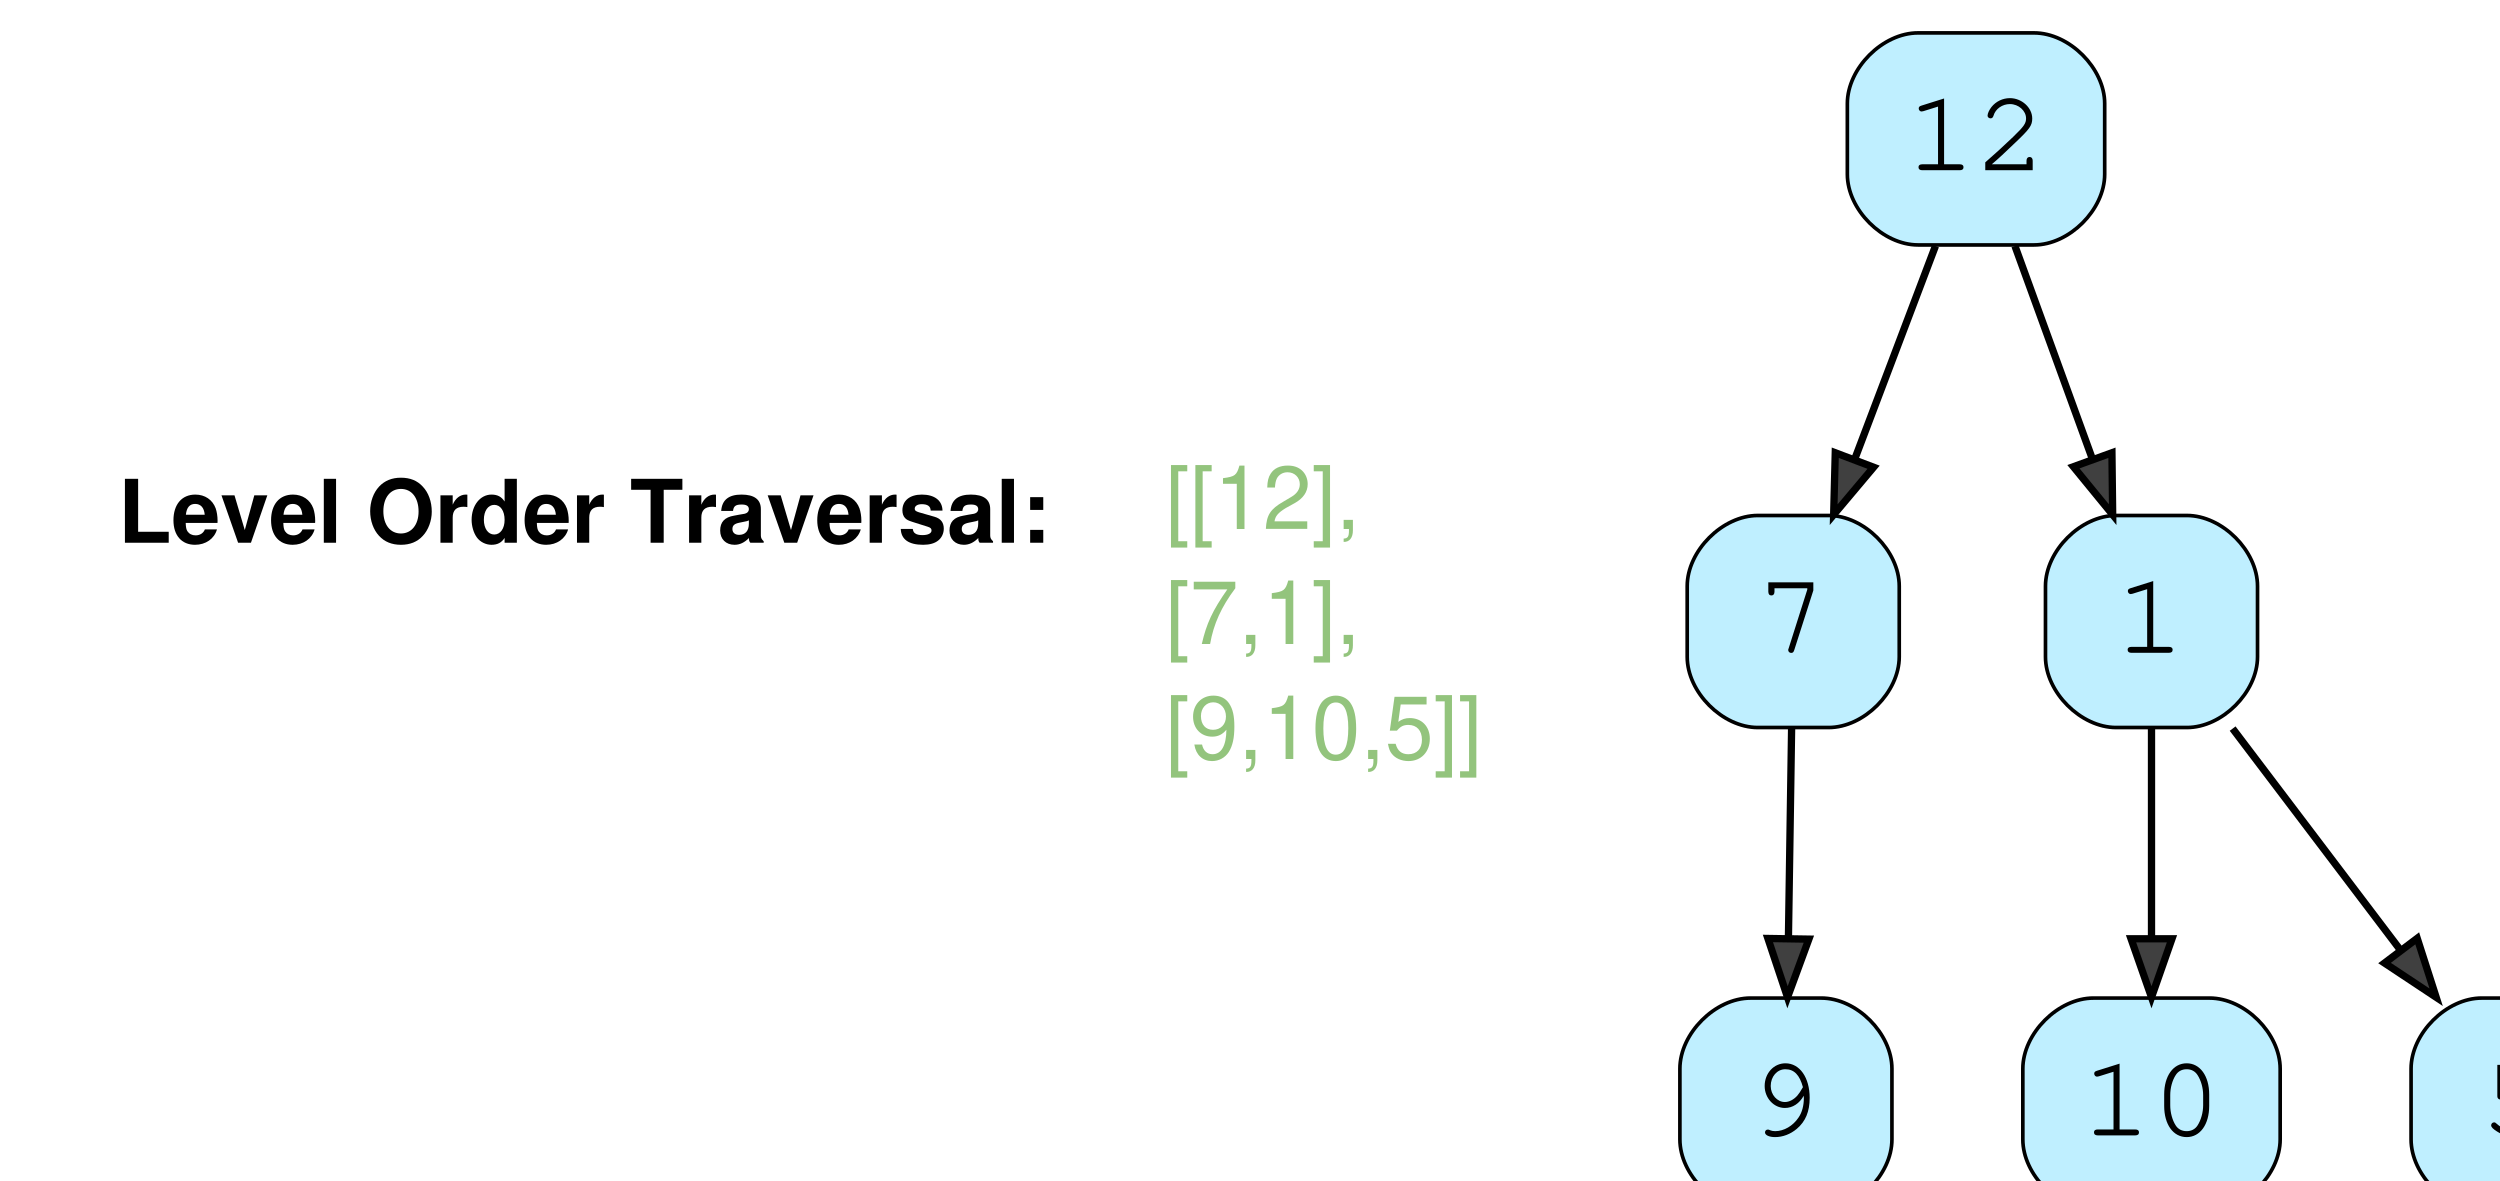
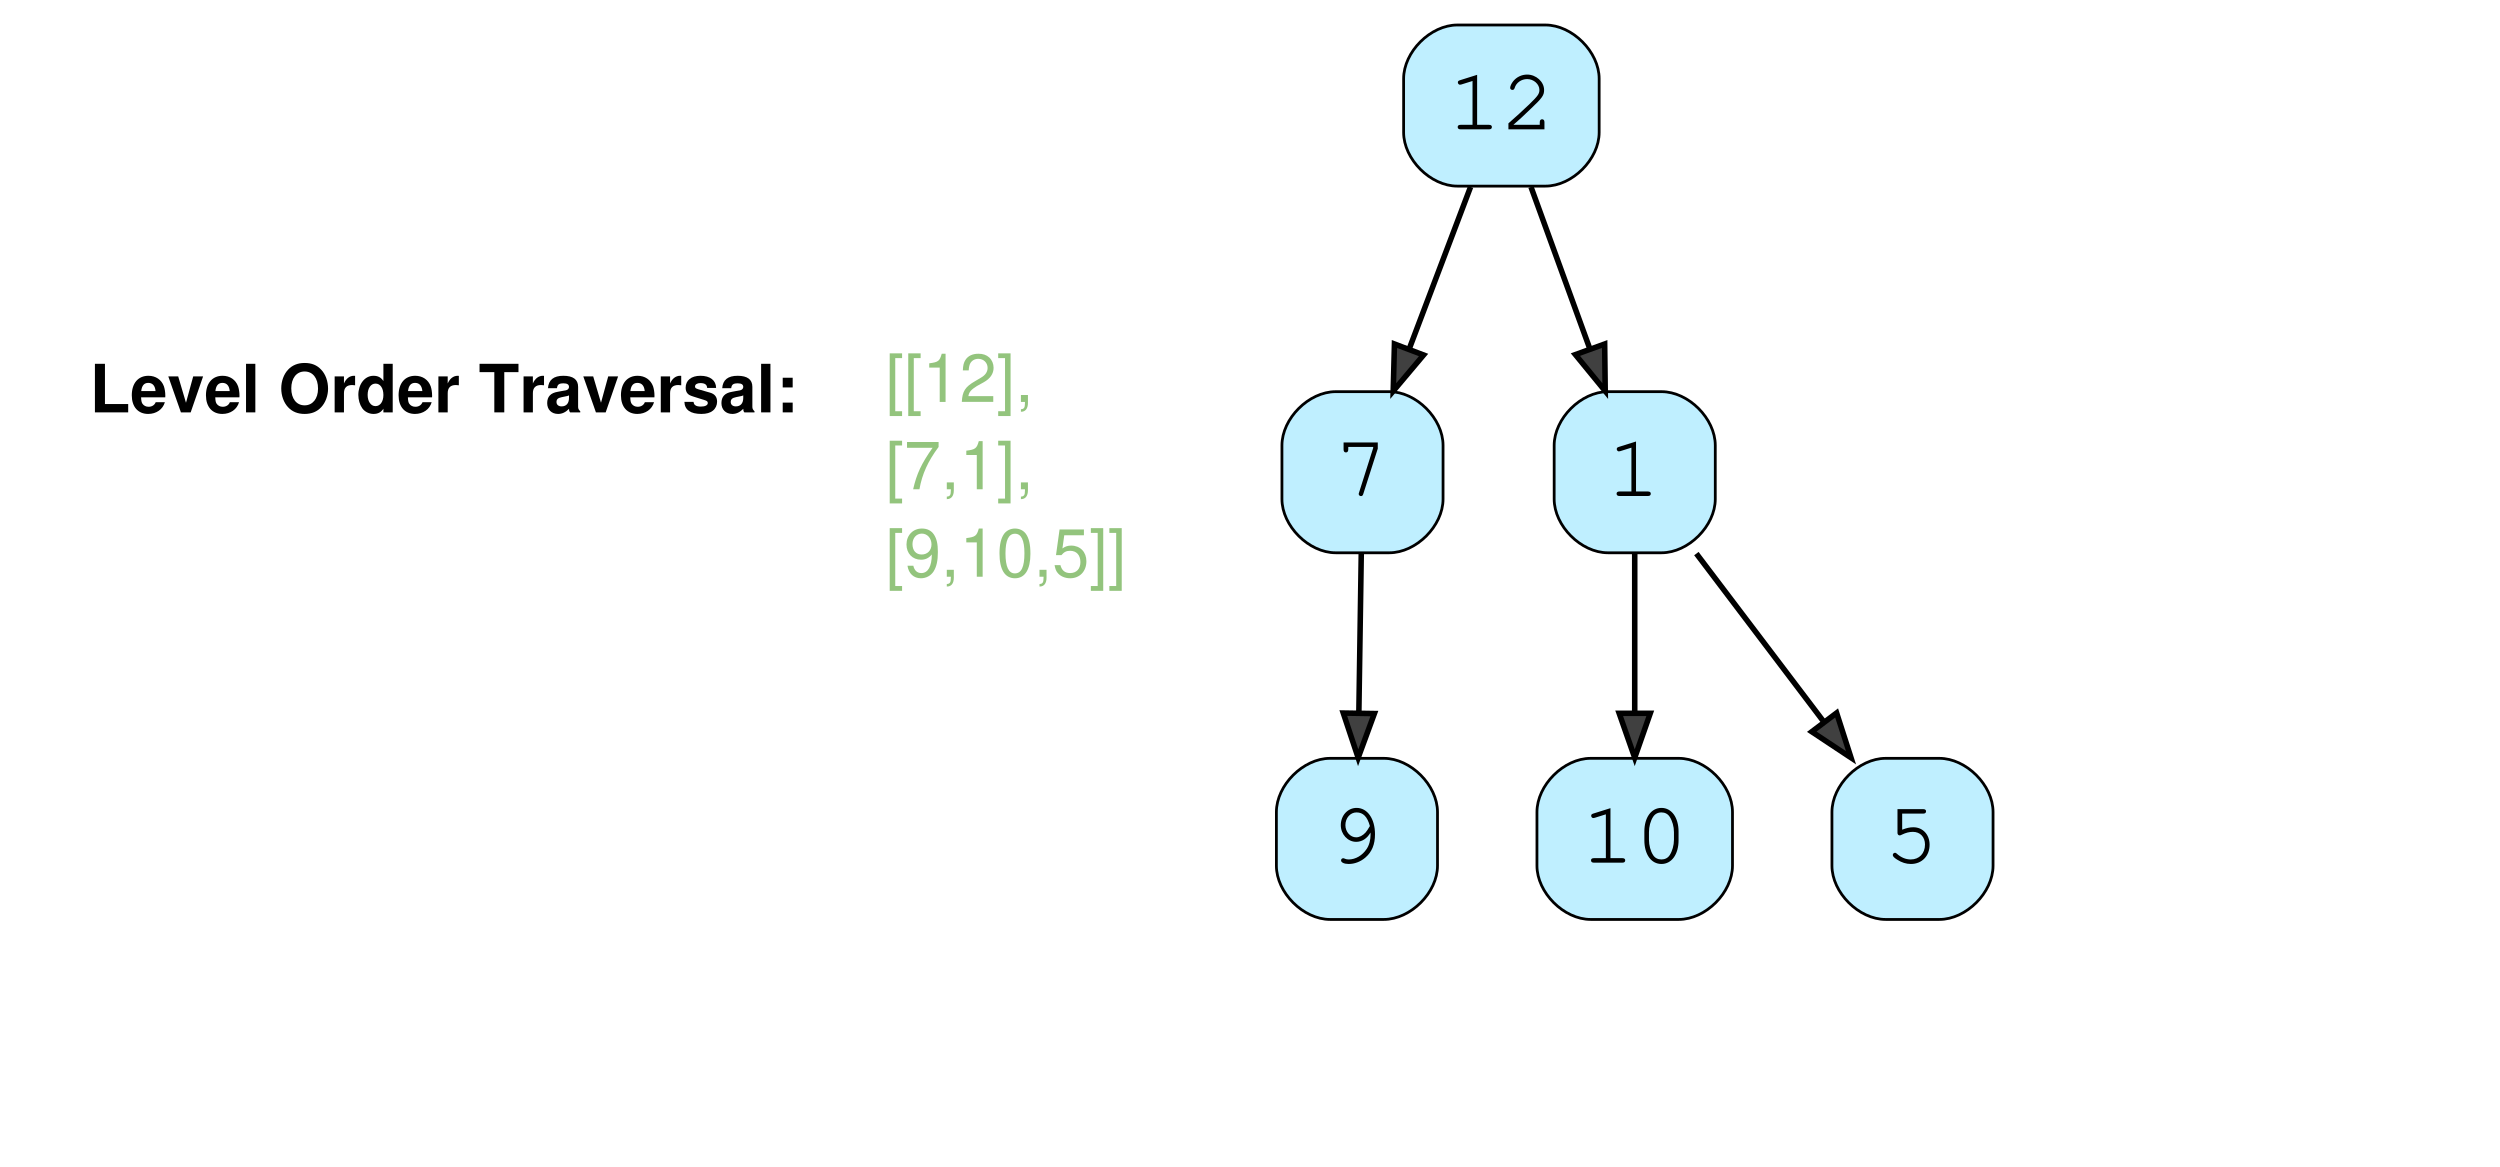
- <svg xmlns="http://www.w3.org/2000/svg" version="1.1" width="600" height="280" viewbox="0 0 600 280" xml:space="preserve" style="width:100%;height:auto">
+ <svg xmlns="http://www.w3.org/2000/svg" version="1.1" width="600" height="280" viewBox="0 0 600 280" xml:space="preserve" style="width:100%;height:auto;background:#fff">
  <defs />
  <g style="stroke:none;stroke-width:1;stroke-dasharray:none;stroke-linecap:butt;stroke-linejoin:miter;stroke-miterlimit:10;fill:none;fill-rule:nonzero;opacity:1" transform="translate(301 0)">
    <path d="M 32.568 -132.5 C 32.568 -132.5 48.432 -132.5 48.432 -132.5 C 53.265 -132.5 58.098 -137.333 58.098 -142.167 C 58.098 -142.167 58.098 -151.833 58.098 -151.833 C 58.098 -156.667 53.265 -161.5 48.432 -161.5 C 48.432 -161.5 32.568 -161.5 32.568 -161.5 C 27.735 -161.5 22.902 -156.667 22.902 -151.833 C 22.902 -151.833 22.902 -142.167 22.902 -142.167 C 22.902 -137.333 27.735 -132.5 32.568 -132.5" style="stroke:#000000;stroke-width:0.5;stroke-dasharray:none;stroke-linecap:butt;stroke-linejoin:miter;stroke-miterlimit:10;fill:#bfefff;fill-rule:nonzero;opacity:1" transform=" matrix(1.333333 0 0 1.333333 5.333333 221.3333) " stroke-linecap="round" />
    <g transform=" matrix(1.333333 0 0 1.333333 5.333333 221.3333) ">
      <text font-family="Courier,monospace" font-size="16" font-weight="normal" style="stroke:none;stroke-width:1;stroke-dasharray:none;stroke-linecap:butt;stroke-linejoin:miter;stroke-miterlimit:10;fill:#000000;fill-rule:nonzero;opacity:1">
        <tspan x="30.9" y="-142.72" fill="#000000">12</tspan>
      </text>
    </g>
    <path d="M 10.667 -66.5 C 10.667 -66.5 20.333 -66.5 20.333 -66.5 C 25.167 -66.5 30 -71.333 30 -76.167 C 30 -76.167 30 -85.833 30 -85.833 C 30 -90.667 25.167 -95.5 20.333 -95.5 C 20.333 -95.5 10.667 -95.5 10.667 -95.5 C 5.833 -95.5 1 -90.667 1 -85.833 C 1 -85.833 1 -76.167 1 -76.167 C 1 -71.333 5.833 -66.5 10.667 -66.5" style="stroke:#000000;stroke-width:0.5;stroke-dasharray:none;stroke-linecap:butt;stroke-linejoin:miter;stroke-miterlimit:10;fill:#bfefff;fill-rule:nonzero;opacity:1" transform=" matrix(1.333333 0 0 1.333333 5.333333 221.3333) " stroke-linecap="round" />
    <g transform=" matrix(1.333333 0 0 1.333333 5.333333 221.3333) ">
      <text font-family="Courier,monospace" font-size="16" font-weight="normal" style="stroke:none;stroke-width:1;stroke-dasharray:none;stroke-linecap:butt;stroke-linejoin:miter;stroke-miterlimit:10;fill:#000000;fill-rule:nonzero;opacity:1">
        <tspan x="10.5" y="-76.72" fill="#000000">7</tspan>
      </text>
    </g>
    <path d="M 34.952 -132.352 C 31.715 -123.808 27.567 -112.856 23.933 -103.263" style="stroke:#000000;stroke-width:1;stroke-dasharray:none;stroke-linecap:butt;stroke-linejoin:miter;stroke-miterlimit:10;fill:none;fill-rule:nonzero;opacity:1" transform=" matrix(1.333333 0 0 1.333333 5.333333 221.3333) " stroke-linecap="round" />
    <polygon points="26.49,-102.1 21.03,-95.61 21.25,-104.08 26.49,-102.1 " style="stroke:#000000;stroke-width:1;stroke-dasharray:none;stroke-linecap:butt;stroke-linejoin:miter;stroke-miterlimit:10;fill:#404040;fill-rule:nonzero;opacity:1" transform="  matrix(1.333333 0 0 1.333333 5.333333 221.3333) " />
    <path d="M 59.667 -66.5 C 59.667 -66.5 69.333 -66.5 69.333 -66.5 C 74.167 -66.5 79 -71.333 79 -76.167 C 79 -76.167 79 -85.833 79 -85.833 C 79 -90.667 74.167 -95.5 69.333 -95.5 C 69.333 -95.5 59.667 -95.5 59.667 -95.5 C 54.833 -95.5 50 -90.667 50 -85.833 C 50 -85.833 50 -76.167 50 -76.167 C 50 -71.333 54.833 -66.5 59.667 -66.5" style="stroke:#000000;stroke-width:0.5;stroke-dasharray:none;stroke-linecap:butt;stroke-linejoin:miter;stroke-miterlimit:10;fill:#bfefff;fill-rule:nonzero;opacity:1" transform=" matrix(1.333333 0 0 1.333333 5.333333 221.3333) " stroke-linecap="round" />
    <g transform=" matrix(1.333333 0 0 1.333333 5.333333 221.3333) ">
      <text font-family="Courier,monospace" font-size="16" font-weight="normal" style="stroke:none;stroke-width:1;stroke-dasharray:none;stroke-linecap:butt;stroke-linejoin:miter;stroke-miterlimit:10;fill:#000000;fill-rule:nonzero;opacity:1">
        <tspan x="59.5" y="-76.72" fill="#000000">1</tspan>
      </text>
    </g>
    <path d="M 45.826 -132.352 C 48.934 -123.808 52.916 -112.856 56.404 -103.263" style="stroke:#000000;stroke-width:1;stroke-dasharray:none;stroke-linecap:butt;stroke-linejoin:miter;stroke-miterlimit:10;fill:none;fill-rule:nonzero;opacity:1" transform=" matrix(1.333333 0 0 1.333333 5.333333 221.3333) " stroke-linecap="round" />
    <polygon points="59.09,-104.08 59.19,-95.61 53.82,-102.17 59.09,-104.08 " style="stroke:#000000;stroke-width:1;stroke-dasharray:none;stroke-linecap:butt;stroke-linejoin:miter;stroke-miterlimit:10;fill:#404040;fill-rule:nonzero;opacity:1" transform="  matrix(1.333333 0 0 1.333333 5.333333 221.3333) " />
    <path d="M 9.667 -0.5 C 9.667 -0.5 19.333 -0.5 19.333 -0.5 C 24.167 -0.5 29 -5.333 29 -10.167 C 29 -10.167 29 -19.833 29 -19.833 C 29 -24.667 24.167 -29.5 19.333 -29.5 C 19.333 -29.5 9.667 -29.5 9.667 -29.5 C 4.833 -29.5 0 -24.667 0 -19.833 C 0 -19.833 0 -10.167 0 -10.167 C 0 -5.333 4.833 -0.5 9.667 -0.5" style="stroke:#000000;stroke-width:0.5;stroke-dasharray:none;stroke-linecap:butt;stroke-linejoin:miter;stroke-miterlimit:10;fill:#bfefff;fill-rule:nonzero;opacity:1" transform=" matrix(1.333333 0 0 1.333333 5.333333 221.3333) " stroke-linecap="round" />
    <g transform=" matrix(1.333333 0 0 1.333333 5.333333 221.3333) ">
      <text font-family="Courier,monospace" font-size="16" font-weight="normal" style="stroke:none;stroke-width:1;stroke-dasharray:none;stroke-linecap:butt;stroke-linejoin:miter;stroke-miterlimit:10;fill:#000000;fill-rule:nonzero;opacity:1">
        <tspan x="9.5" y="-10.72" fill="#000000">9</tspan>
      </text>
    </g>
    <path d="M 15.278 -66.353 C 15.151 -57.979 14.989 -47.293 14.846 -37.84" style="stroke:#000000;stroke-width:1;stroke-dasharray:none;stroke-linecap:butt;stroke-linejoin:miter;stroke-miterlimit:10;fill:none;fill-rule:nonzero;opacity:1" transform=" matrix(1.333333 0 0 1.333333 5.333333 221.3333) " stroke-linecap="round" />
    <polygon points="17.64,-37.56 14.72,-29.61 12.04,-37.65 17.64,-37.56 " style="stroke:#000000;stroke-width:1;stroke-dasharray:none;stroke-linecap:butt;stroke-linejoin:miter;stroke-miterlimit:10;fill:#404040;fill-rule:nonzero;opacity:1" transform="  matrix(1.333333 0 0 1.333333 5.333333 221.3333) " />
    <path d="M 56.568 -0.5 C 56.568 -0.5 72.432 -0.5 72.432 -0.5 C 77.265 -0.5 82.098 -5.333 82.098 -10.167 C 82.098 -10.167 82.098 -19.833 82.098 -19.833 C 82.098 -24.667 77.265 -29.5 72.432 -29.5 C 72.432 -29.5 56.568 -29.5 56.568 -29.5 C 51.735 -29.5 46.902 -24.667 46.902 -19.833 C 46.902 -19.833 46.902 -10.167 46.902 -10.167 C 46.902 -5.333 51.735 -0.5 56.568 -0.5" style="stroke:#000000;stroke-width:0.5;stroke-dasharray:none;stroke-linecap:butt;stroke-linejoin:miter;stroke-miterlimit:10;fill:#bfefff;fill-rule:nonzero;opacity:1" transform=" matrix(1.333333 0 0 1.333333 5.333333 221.3333) " stroke-linecap="round" />
    <g transform=" matrix(1.333333 0 0 1.333333 5.333333 221.3333) ">
      <text font-family="Courier,monospace" font-size="16" font-weight="normal" style="stroke:none;stroke-width:1;stroke-dasharray:none;stroke-linecap:butt;stroke-linejoin:miter;stroke-miterlimit:10;fill:#000000;fill-rule:nonzero;opacity:1">
        <tspan x="54.9" y="-10.72" fill="#000000">10</tspan>
      </text>
    </g>
    <path d="M 64.5 -66.353 C 64.5 -57.979 64.5 -47.293 64.5 -37.84" style="stroke:#000000;stroke-width:1;stroke-dasharray:none;stroke-linecap:butt;stroke-linejoin:miter;stroke-miterlimit:10;fill:none;fill-rule:nonzero;opacity:1" transform=" matrix(1.333333 0 0 1.333333 5.333333 221.3333) " stroke-linecap="round" />
    <polygon points="67.3,-37.61 64.5,-29.61 61.7,-37.61 67.3,-37.61 " style="stroke:#000000;stroke-width:1;stroke-dasharray:none;stroke-linecap:butt;stroke-linejoin:miter;stroke-miterlimit:10;fill:#404040;fill-rule:nonzero;opacity:1" transform="  matrix(1.333333 0 0 1.333333 5.333333 221.3333) " />
    <path d="M 109.667 -0.5 C 109.667 -0.5 119.333 -0.5 119.333 -0.5 C 124.167 -0.5 129 -5.333 129 -10.167 C 129 -10.167 129 -19.833 129 -19.833 C 129 -24.667 124.167 -29.5 119.333 -29.5 C 119.333 -29.5 109.667 -29.5 109.667 -29.5 C 104.833 -29.5 100 -24.667 100 -19.833 C 100 -19.833 100 -10.167 100 -10.167 C 100 -5.333 104.833 -0.5 109.667 -0.5" style="stroke:#000000;stroke-width:0.5;stroke-dasharray:none;stroke-linecap:butt;stroke-linejoin:miter;stroke-miterlimit:10;fill:#bfefff;fill-rule:nonzero;opacity:1" transform=" matrix(1.333333 0 0 1.333333 5.333333 221.3333) " stroke-linecap="round" />
    <g transform=" matrix(1.333333 0 0 1.333333 5.333333 221.3333) ">
      <text font-family="Courier,monospace" font-size="16" font-weight="normal" style="stroke:none;stroke-width:1;stroke-dasharray:none;stroke-linecap:butt;stroke-linejoin:miter;stroke-miterlimit:10;fill:#000000;fill-rule:nonzero;opacity:1">
        <tspan x="109.5" y="-10.72" fill="#000000">5</tspan>
      </text>
    </g>
    <path d="M 75.597 -66.353 C 82.329 -57.466 91.034 -45.976 98.501 -36.118" style="stroke:#000000;stroke-width:1;stroke-dasharray:none;stroke-linecap:butt;stroke-linejoin:miter;stroke-miterlimit:10;fill:none;fill-rule:nonzero;opacity:1" transform=" matrix(1.333333 0 0 1.333333 5.333333 221.3333) " stroke-linecap="round" />
    <polygon points="100.84,-37.67 103.43,-29.61 96.37,-34.29 100.84,-37.67 " style="stroke:#000000;stroke-width:1;stroke-dasharray:none;stroke-linecap:butt;stroke-linejoin:miter;stroke-miterlimit:10;fill:#404040;fill-rule:nonzero;opacity:1" transform="  matrix(1.333333 0 0 1.333333 5.333333 221.3333) " />
  </g>
  <g transform="translate(106.43 95.38)">
    <text font-family="helvetica" font-size="16" font-weight="normal" style="stroke:none;stroke-width:1;stroke-dasharray:none;stroke-linecap:butt;stroke-linejoin:miter;stroke-miterlimit:10;fill:#000000;fill-rule:nonzero;opacity:1">
      <tspan x="-84.93" y="3.59" font-family="helvetica" font-size="16" font-weight="bold" style="stroke:none;stroke-width:0;stroke-dasharray:none;stroke-linecap:butt;stroke-linejoin:miter;stroke-miterlimit:4;fill:#000000;opacity:1">L</tspan>
      <tspan x="-75.16" y="3.59" font-family="helvetica" font-size="16" font-weight="bold" style="stroke:none;stroke-width:0;stroke-dasharray:none;stroke-linecap:butt;stroke-linejoin:miter;stroke-miterlimit:4;fill:#000000;opacity:1">e</tspan>
      <tspan x="-66.26" y="3.59" font-family="helvetica" font-size="16" font-weight="bold" style="stroke:none;stroke-width:0;stroke-dasharray:none;stroke-linecap:butt;stroke-linejoin:miter;stroke-miterlimit:4;fill:#000000;opacity:1">v</tspan>
      <tspan x="-57.36" y="3.59" font-family="helvetica" font-size="16" font-weight="bold" style="stroke:none;stroke-width:0;stroke-dasharray:none;stroke-linecap:butt;stroke-linejoin:miter;stroke-miterlimit:4;fill:#000000;opacity:1">e</tspan>
      <tspan x="-48.46" y="3.59" font-family="helvetica" font-size="16" font-weight="bold" style="stroke:none;stroke-width:0;stroke-dasharray:none;stroke-linecap:butt;stroke-linejoin:miter;stroke-miterlimit:4;fill:#000000;opacity:1">l</tspan>
      <tspan x="-44.02" y="3.59" font-family="helvetica" font-size="16" font-weight="bold" style="stroke:none;stroke-width:0;stroke-dasharray:none;stroke-linecap:butt;stroke-linejoin:miter;stroke-miterlimit:4;fill:#000000;opacity:1"> </tspan>
      <tspan x="-39.57" y="3.59" font-family="helvetica" font-size="16" font-weight="bold" style="stroke:none;stroke-width:0;stroke-dasharray:none;stroke-linecap:butt;stroke-linejoin:miter;stroke-miterlimit:4;fill:#000000;opacity:1">O</tspan>
      <tspan x="-27.13" y="3.59" font-family="helvetica" font-size="16" font-weight="bold" style="stroke:none;stroke-width:0;stroke-dasharray:none;stroke-linecap:butt;stroke-linejoin:miter;stroke-miterlimit:4;fill:#000000;opacity:1">r</tspan>
      <tspan x="-20.9" y="3.59" font-family="helvetica" font-size="16" font-weight="bold" style="stroke:none;stroke-width:0;stroke-dasharray:none;stroke-linecap:butt;stroke-linejoin:miter;stroke-miterlimit:4;fill:#000000;opacity:1">d</tspan>
      <tspan x="-11.13" y="3.59" font-family="helvetica" font-size="16" font-weight="bold" style="stroke:none;stroke-width:0;stroke-dasharray:none;stroke-linecap:butt;stroke-linejoin:miter;stroke-miterlimit:4;fill:#000000;opacity:1">e</tspan>
      <tspan x="-2.23" y="3.59" font-family="helvetica" font-size="16" font-weight="bold" style="stroke:none;stroke-width:0;stroke-dasharray:none;stroke-linecap:butt;stroke-linejoin:miter;stroke-miterlimit:4;fill:#000000;opacity:1">r</tspan>
      <tspan x="4" y="3.59" font-family="helvetica" font-size="16" font-weight="bold" style="stroke:none;stroke-width:0;stroke-dasharray:none;stroke-linecap:butt;stroke-linejoin:miter;stroke-miterlimit:4;fill:#000000;opacity:1"> </tspan>
      <tspan x="8.44" y="3.59" font-family="helvetica" font-size="16" font-weight="bold" style="stroke:none;stroke-width:0;stroke-dasharray:none;stroke-linecap:butt;stroke-linejoin:miter;stroke-miterlimit:4;fill:#000000;opacity:1">T</tspan>
      <tspan x="18.21" y="3.59" font-family="helvetica" font-size="16" font-weight="bold" style="stroke:none;stroke-width:0;stroke-dasharray:none;stroke-linecap:butt;stroke-linejoin:miter;stroke-miterlimit:4;fill:#000000;opacity:1">r</tspan>
      <tspan x="24.44" y="3.59" font-family="helvetica" font-size="16" font-weight="bold" style="stroke:none;stroke-width:0;stroke-dasharray:none;stroke-linecap:butt;stroke-linejoin:miter;stroke-miterlimit:4;fill:#000000;opacity:1">a</tspan>
      <tspan x="33.34" y="3.59" font-family="helvetica" font-size="16" font-weight="bold" style="stroke:none;stroke-width:0;stroke-dasharray:none;stroke-linecap:butt;stroke-linejoin:miter;stroke-miterlimit:4;fill:#000000;opacity:1">v</tspan>
      <tspan x="42.24" y="3.59" font-family="helvetica" font-size="16" font-weight="bold" style="stroke:none;stroke-width:0;stroke-dasharray:none;stroke-linecap:butt;stroke-linejoin:miter;stroke-miterlimit:4;fill:#000000;opacity:1">e</tspan>
      <tspan x="51.14" y="3.59" font-family="helvetica" font-size="16" font-weight="bold" style="stroke:none;stroke-width:0;stroke-dasharray:none;stroke-linecap:butt;stroke-linejoin:miter;stroke-miterlimit:4;fill:#000000;opacity:1">r</tspan>
      <tspan x="57.36" y="3.59" font-family="helvetica" font-size="16" font-weight="bold" style="stroke:none;stroke-width:0;stroke-dasharray:none;stroke-linecap:butt;stroke-linejoin:miter;stroke-miterlimit:4;fill:#000000;opacity:1">s</tspan>
      <tspan x="66.26" y="3.59" font-family="helvetica" font-size="16" font-weight="bold" style="stroke:none;stroke-width:0;stroke-dasharray:none;stroke-linecap:butt;stroke-linejoin:miter;stroke-miterlimit:4;fill:#000000;opacity:1">a</tspan>
      <tspan x="75.16" y="3.59" font-family="helvetica" font-size="16" font-weight="bold" style="stroke:none;stroke-width:0;stroke-dasharray:none;stroke-linecap:butt;stroke-linejoin:miter;stroke-miterlimit:4;fill:#000000;opacity:1">l</tspan>
      <tspan x="79.61" y="3.59" font-family="helvetica" font-size="16" font-weight="bold" style="stroke:none;stroke-width:0;stroke-dasharray:none;stroke-linecap:butt;stroke-linejoin:miter;stroke-miterlimit:4;fill:#000000;opacity:1">:</tspan>
    </text>
  </g>
  <g transform="translate(241.41 113.84)">
    <text font-family="helvetica" font-size="16" font-weight="normal" style="stroke:none;stroke-width:1;stroke-dasharray:none;stroke-linecap:butt;stroke-linejoin:miter;stroke-miterlimit:10;fill:#000000;fill-rule:nonzero;opacity:1">
      <tspan x="-28.91" y="-17.38" style="stroke:none;stroke-width:0;stroke-dasharray:none;stroke-linecap:butt;stroke-linejoin:miter;stroke-miterlimit:4;fill:#93c47d;opacity:1">[</tspan>
      <tspan x="-24.46" y="-17.38" style="stroke:none;stroke-width:0;stroke-dasharray:none;stroke-linecap:butt;stroke-linejoin:miter;stroke-miterlimit:4;fill:#93c47d;opacity:1">[</tspan>
      <tspan x="-20.02" y="-17.38" style="stroke:none;stroke-width:0;stroke-dasharray:none;stroke-linecap:butt;stroke-linejoin:miter;stroke-miterlimit:4;fill:#93c47d;opacity:1">1</tspan>
      <tspan x="-11.12" y="-17.38" font-family="helvetica" font-size="16" font-weight="normal" style="stroke:none;stroke-width:0;stroke-dasharray:none;stroke-linecap:butt;stroke-linejoin:miter;stroke-miterlimit:4;fill:#93c47d;opacity:1">2</tspan>
      <tspan x="-2.22" y="-17.38" font-family="helvetica" font-size="16" font-weight="normal" style="stroke:none;stroke-width:0;stroke-dasharray:none;stroke-linecap:butt;stroke-linejoin:miter;stroke-miterlimit:4;fill:#93c47d;opacity:1">]</tspan>
      <tspan x="2.22" y="-17.38" font-family="helvetica" font-size="16" font-weight="normal" style="stroke:none;stroke-width:0;stroke-dasharray:none;stroke-linecap:butt;stroke-linejoin:miter;stroke-miterlimit:4;fill:#93c47d;opacity:1">,</tspan>
      <tspan x="-28.91" y="3.59" style="stroke:none;stroke-width:0;stroke-dasharray:none;stroke-linecap:butt;stroke-linejoin:miter;stroke-miterlimit:4;fill:#93c47d;opacity:1">[</tspan>
      <tspan x="-24.46" y="3.59" style="stroke:none;stroke-width:0;stroke-dasharray:none;stroke-linecap:butt;stroke-linejoin:miter;stroke-miterlimit:4;fill:#93c47d;opacity:1">7</tspan>
      <tspan x="-15.57" y="3.59" style="stroke:none;stroke-width:0;stroke-dasharray:none;stroke-linecap:butt;stroke-linejoin:miter;stroke-miterlimit:4;fill:#93c47d;opacity:1">,</tspan>
      <tspan x="-11.12" y="3.59" font-family="helvetica" font-size="16" font-weight="normal" style="stroke:none;stroke-width:0;stroke-dasharray:none;stroke-linecap:butt;stroke-linejoin:miter;stroke-miterlimit:4;fill:#93c47d;opacity:1">1</tspan>
      <tspan x="-2.22" y="3.59" font-family="helvetica" font-size="16" font-weight="normal" style="stroke:none;stroke-width:0;stroke-dasharray:none;stroke-linecap:butt;stroke-linejoin:miter;stroke-miterlimit:4;fill:#93c47d;opacity:1">]</tspan>
      <tspan x="2.22" y="3.59" font-family="helvetica" font-size="16" font-weight="normal" style="stroke:none;stroke-width:0;stroke-dasharray:none;stroke-linecap:butt;stroke-linejoin:miter;stroke-miterlimit:4;fill:#93c47d;opacity:1">,</tspan>
      <tspan x="-28.91" y="24.57" style="stroke:none;stroke-width:0;stroke-dasharray:none;stroke-linecap:butt;stroke-linejoin:miter;stroke-miterlimit:4;fill:#93c47d;opacity:1">[</tspan>
      <tspan x="-24.46" y="24.57" style="stroke:none;stroke-width:0;stroke-dasharray:none;stroke-linecap:butt;stroke-linejoin:miter;stroke-miterlimit:4;fill:#93c47d;opacity:1">9</tspan>
      <tspan x="-15.57" y="24.57" style="stroke:none;stroke-width:0;stroke-dasharray:none;stroke-linecap:butt;stroke-linejoin:miter;stroke-miterlimit:4;fill:#93c47d;opacity:1">,</tspan>
      <tspan x="-11.12" y="24.57" style="stroke:none;stroke-width:0;stroke-dasharray:none;stroke-linecap:butt;stroke-linejoin:miter;stroke-miterlimit:4;fill:#93c47d;opacity:1">1</tspan>
      <tspan x="-2.22" y="24.57" style="stroke:none;stroke-width:0;stroke-dasharray:none;stroke-linecap:butt;stroke-linejoin:miter;stroke-miterlimit:4;fill:#93c47d;opacity:1">0</tspan>
      <tspan x="6.68" y="24.57" style="stroke:none;stroke-width:0;stroke-dasharray:none;stroke-linecap:butt;stroke-linejoin:miter;stroke-miterlimit:4;fill:#93c47d;opacity:1">,</tspan>
      <tspan x="11.12" y="24.57" font-family="helvetica" font-size="16" font-weight="normal" style="stroke:none;stroke-width:0;stroke-dasharray:none;stroke-linecap:butt;stroke-linejoin:miter;stroke-miterlimit:4;fill:#93c47d;opacity:1">5</tspan>
      <tspan x="20.02" y="24.57" font-family="helvetica" font-size="16" font-weight="normal" style="stroke:none;stroke-width:0;stroke-dasharray:none;stroke-linecap:butt;stroke-linejoin:miter;stroke-miterlimit:4;fill:#93c47d;opacity:1">]</tspan>
      <tspan x="24.46" y="24.57" font-family="helvetica" font-size="16" font-weight="normal" style="stroke:none;stroke-width:0;stroke-dasharray:none;stroke-linecap:butt;stroke-linejoin:miter;stroke-miterlimit:4;fill:#93c47d;opacity:1">]</tspan>
    </text>
  </g>
</svg>
